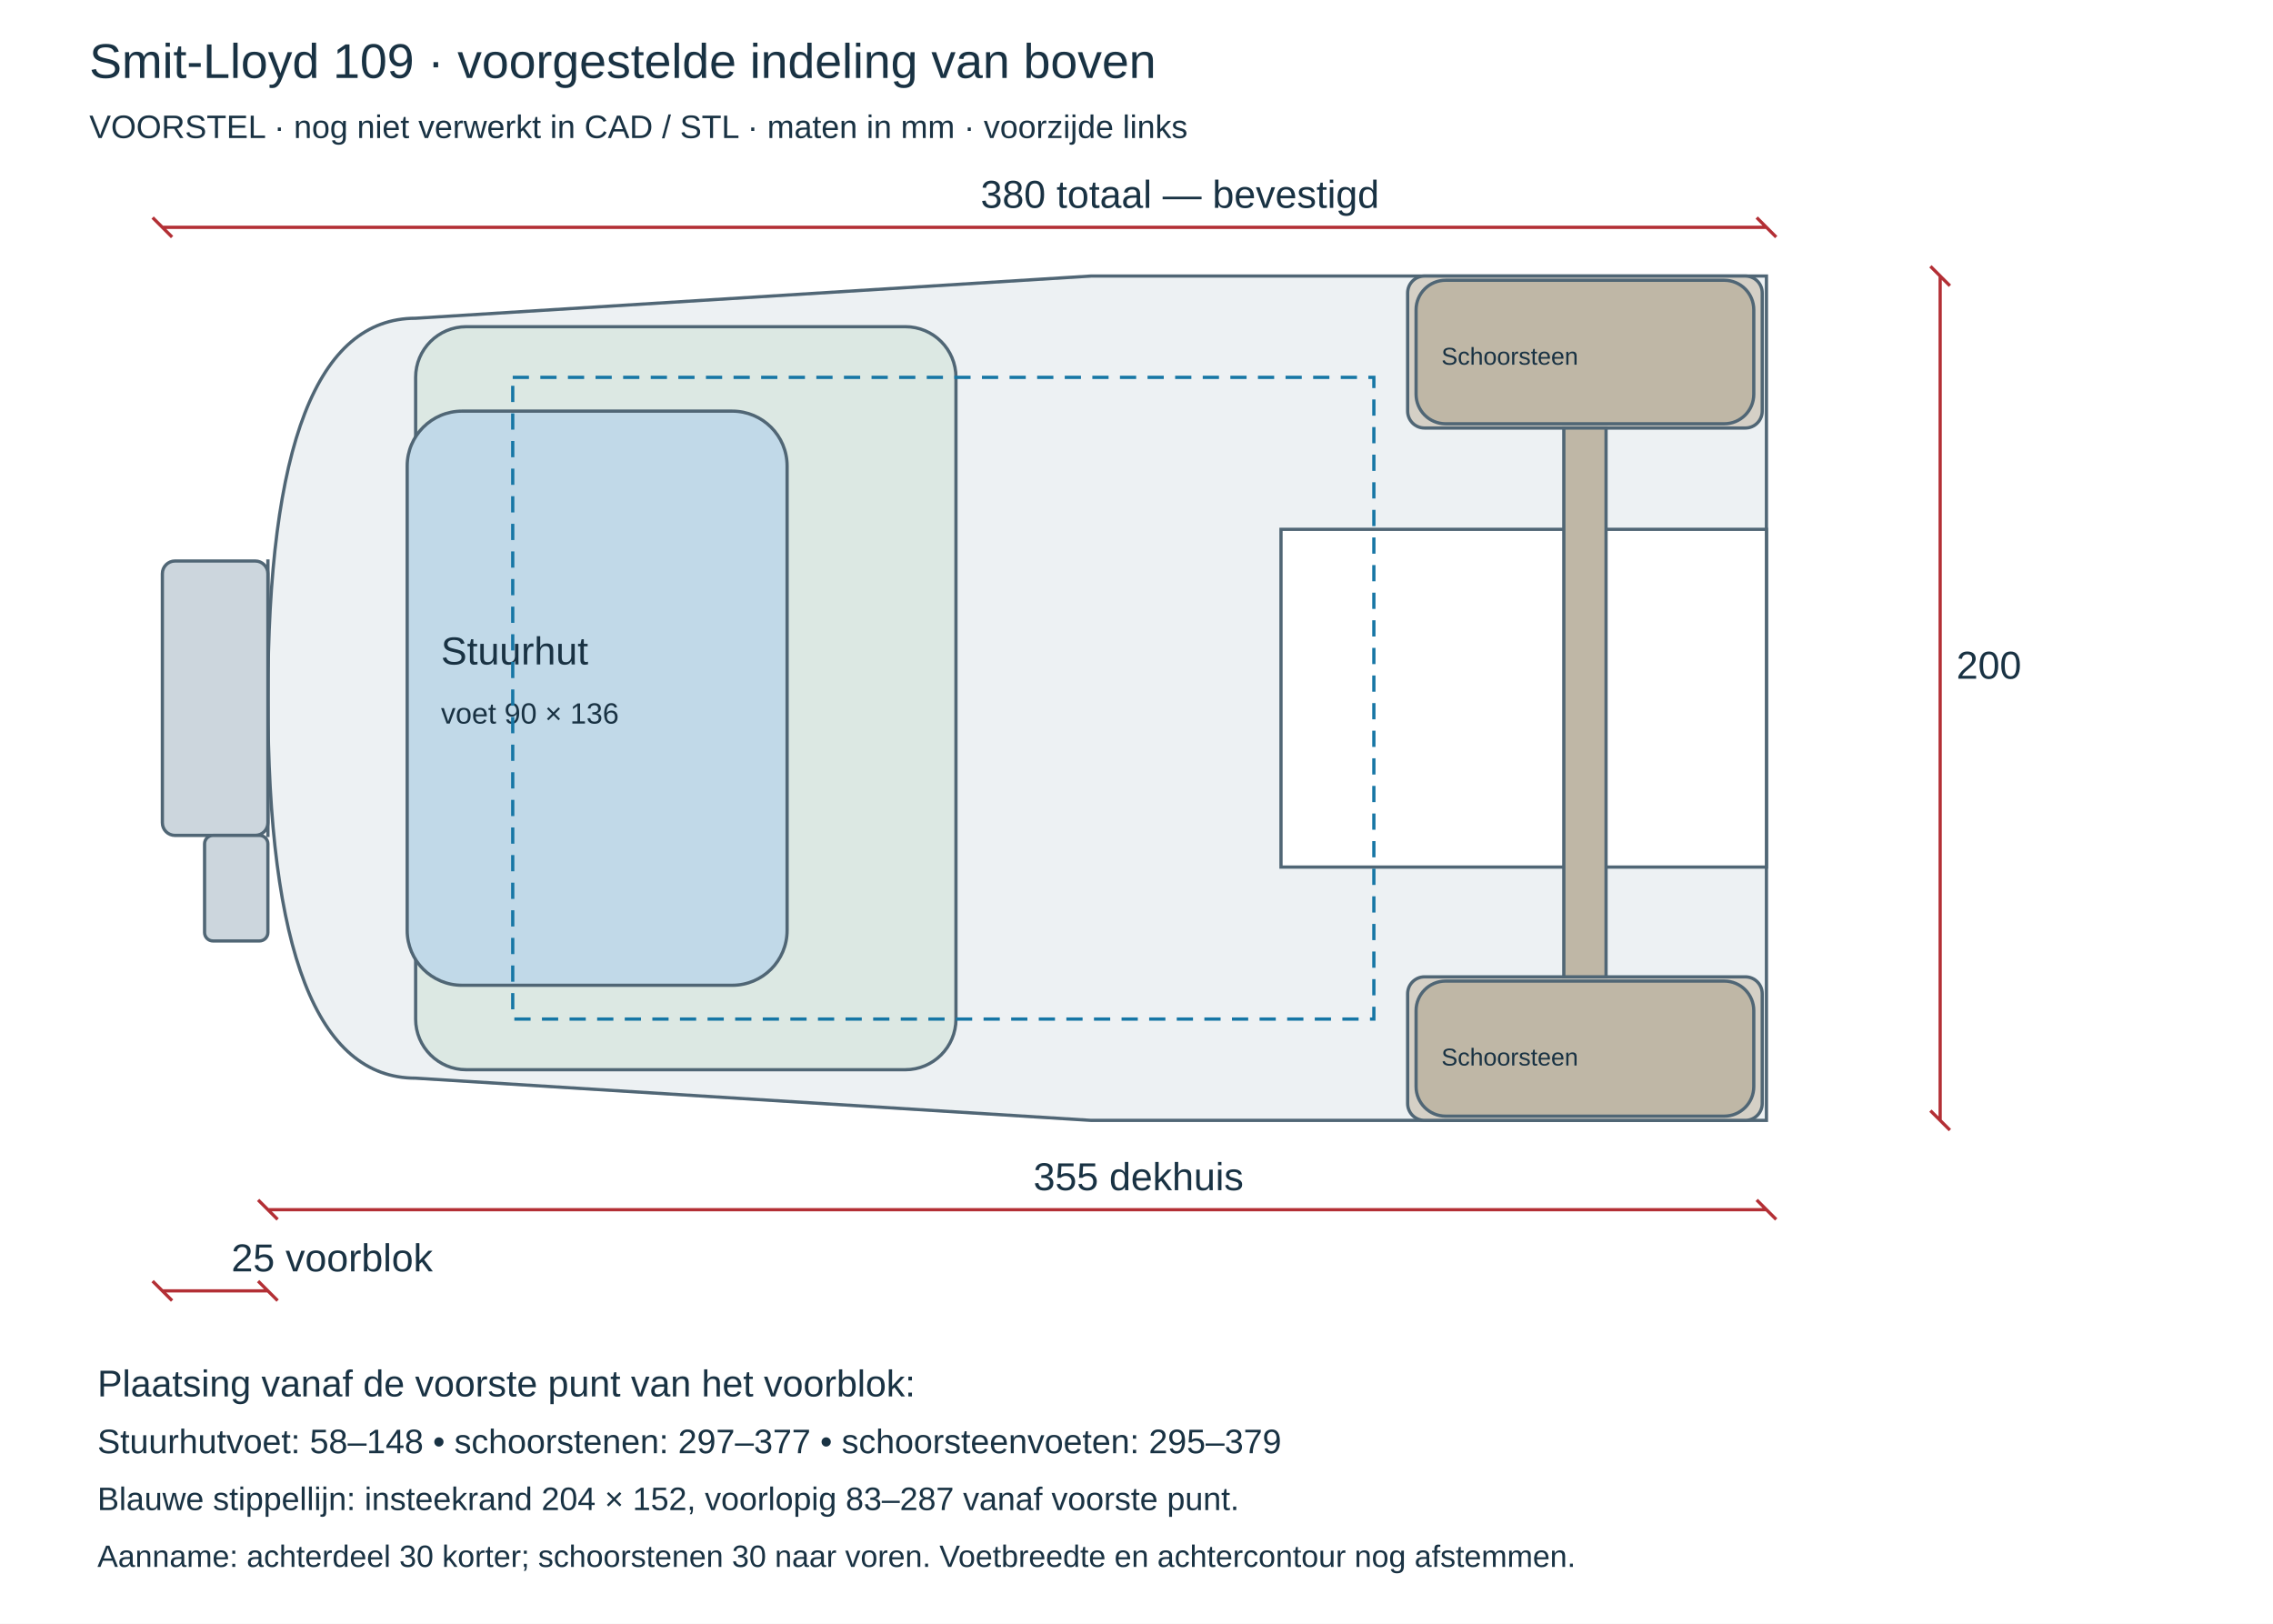
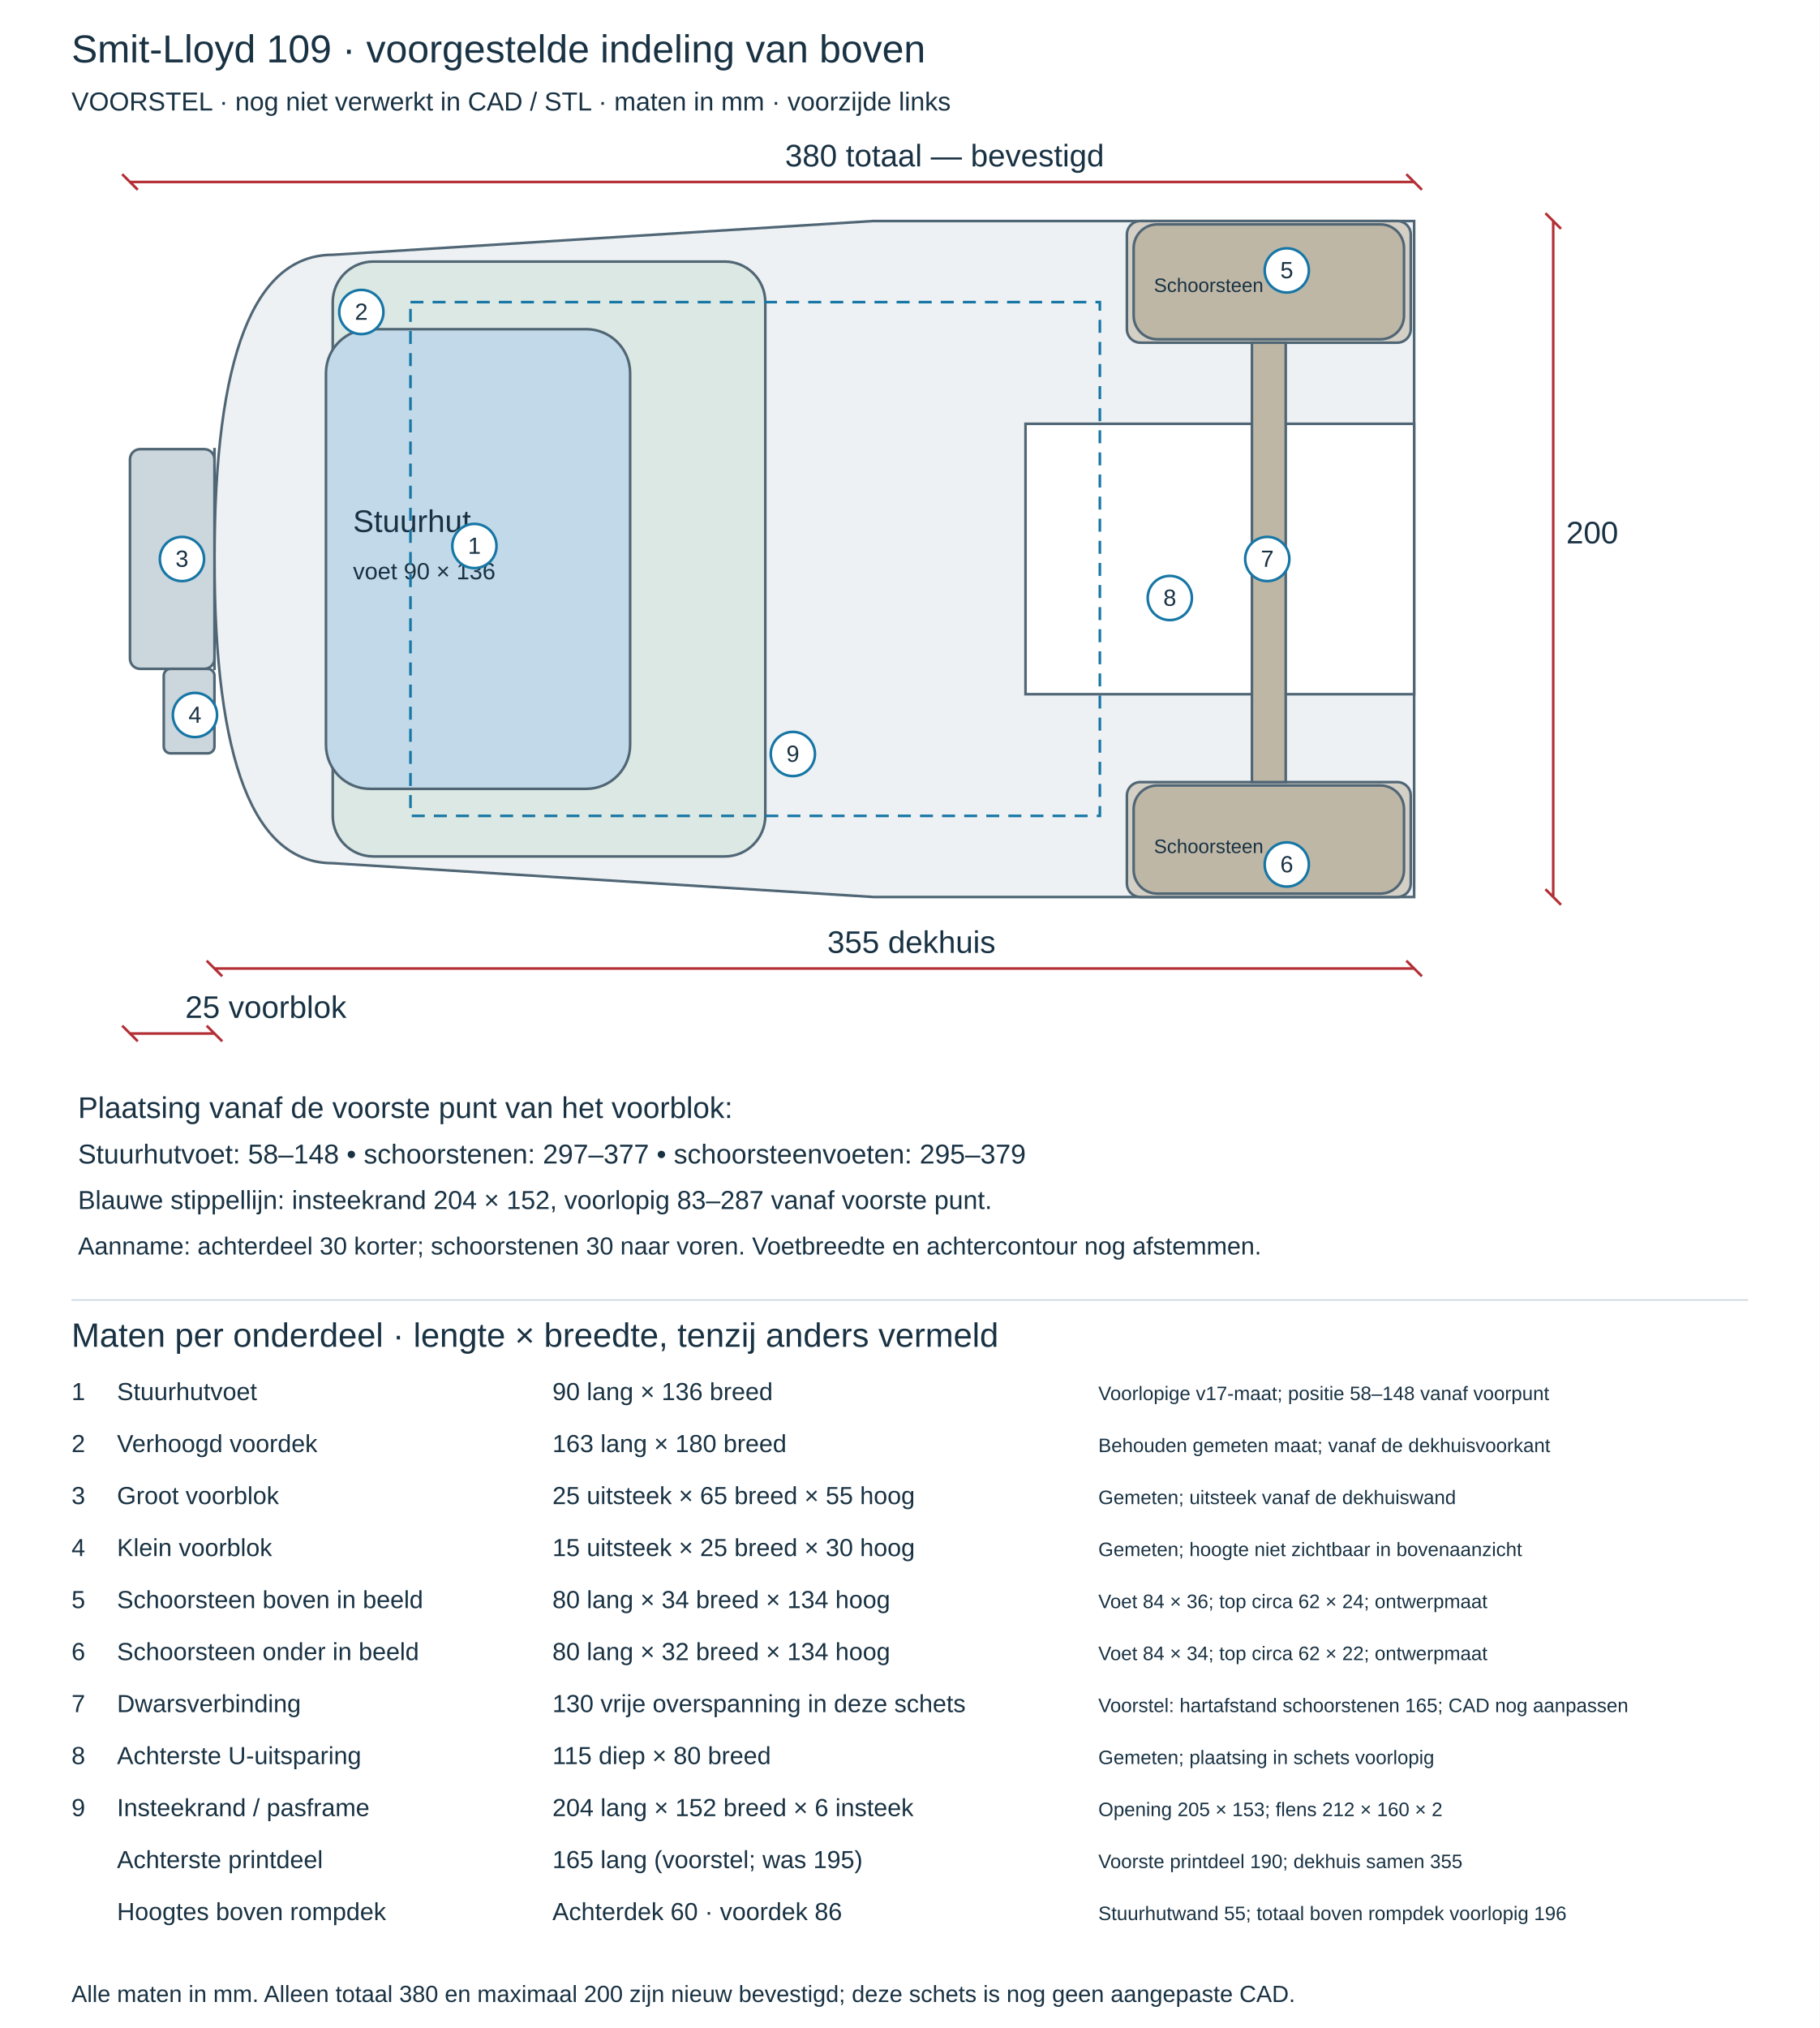
- <svg xmlns="http://www.w3.org/2000/svg" viewBox="0 0 1400 1000">
-   <rect width="1400" height="1000" fill="white" />
+ <svg xmlns="http://www.w3.org/2000/svg" viewBox="0 0 1400 1560">
+   <rect width="1400" height="1560" fill="white" />
  <style>text{font-family:Arial,sans-serif;fill:#193243}.dim{stroke:#b32f35;stroke-width:2;fill:none}.label{font-size:22px}.note{font-size:20px}</style>
  <text x="55" y="48" font-size="30">Smit-Lloyd 109 · voorgestelde indeling van boven</text>
  <text x="55" y="85" class="note">VOORSTEL · nog niet verwerkt in CAD / STL · maten in mm · voorzijde links</text>
  <path d="M256.0,196.0 Q165.0,196.0 165.0,430.0 Q165.0,664.0 256.0,664.0 L672.0,690.0 H1088.0 V170.0 H672.0 Z" fill="#edf1f3" stroke="#506675" stroke-width="2" />
  <rect x="789.0" y="326.0" width="299.0" height="208.0" rx="0.0" fill="white" stroke="#506675" stroke-width="2" stroke-dasharray="" />
  <rect x="165.0" y="345.5" width="0.026" height="169.0" rx="0.0" fill="white" stroke="#506675" stroke-width="2" stroke-dasharray="" />
  <rect x="100.0" y="345.5" width="65.0" height="169.0" rx="7.8" fill="#ccd6dd" stroke="#506675" stroke-width="2" stroke-dasharray="" />
  <rect x="126.0" y="514.5" width="39.0" height="65.0" rx="5.2" fill="#ccd6dd" stroke="#506675" stroke-width="2" stroke-dasharray="" />
  <rect x="256.0" y="201.2" width="332.8" height="457.6" rx="31.2" fill="#dce8e3" stroke="#506675" stroke-width="2" stroke-dasharray="" />
  <rect x="250.8" y="253.2" width="234.0" height="353.6" rx="33.8" fill="#c1d9e8" stroke="#506675" stroke-width="2" stroke-dasharray="" />
  <text x="271.6" y="409.2" font-size="24">Stuurhut</text>
  <text x="271.6" y="445.6" font-size="18">voet 90 × 136</text>
  <rect x="315.8" y="232.4" width="530.4" height="395.2" rx="0.0" fill="none" stroke="#1676a5" stroke-width="2" stroke-dasharray="10 7" />
  <rect x="867.0" y="170.0" width="218.4" height="93.6" rx="10.4" fill="#d5d0c6" stroke="#506675" stroke-width="2" stroke-dasharray="" />
  <rect x="872.2" y="172.6" width="208.0" height="88.4" rx="18.2" fill="#bfb7a6" stroke="#506675" stroke-width="2" stroke-dasharray="" />
  <rect x="867.0" y="601.6" width="218.4" height="88.4" rx="10.4" fill="#d5d0c6" stroke="#506675" stroke-width="2" stroke-dasharray="" />
  <rect x="872.2" y="604.2" width="208.0" height="83.2" rx="18.2" fill="#bfb7a6" stroke="#506675" stroke-width="2" stroke-dasharray="" />
  <text x="887.8" y="224.6" font-size="15">Schoorsteen</text>
  <text x="887.8" y="656.2" font-size="15">Schoorsteen</text>
  <rect x="963.2" y="263.6" width="26.0" height="338.0" rx="0.0" fill="#bfb7a6" stroke="#506675" stroke-width="2" stroke-dasharray="" />
  <path class="dim" d="M100.0,140L1088.0,140M94.0,134l12,12M1082.0,134l12,12" />
  <text x="604.0" y="128.0" font-size="24">380 totaal — bevestigd</text>
  <path class="dim" d="M1195,170.0L1195,690.0M1189,164.0l12,12M1189,684.0l12,12" />
  <text x="1205.0" y="418.0" font-size="24">200</text>
  <path class="dim" d="M165.0,745L1088.0,745M159.0,739l12,12M1082.0,739l12,12" />
  <text x="636.5" y="733.0" font-size="24">355 dekhuis</text>
  <path class="dim" d="M100.0,795L165.0,795M94.0,789l12,12M159.0,789l12,12" />
  <text x="142.5" y="783.0" font-size="24">25 voorblok</text>
  <text x="60" y="860" font-size="23">Plaatsing vanaf de voorste punt van het voorblok:</text>
  <text x="60" y="895" font-size="21">Stuurhutvoet: 58–148   •   schoorstenen: 297–377   •   schoorsteenvoeten: 295–379</text>
  <text x="60" y="930" font-size="20">Blauwe stippellijn: insteekrand 204 × 152, voorlopig 83–287 vanaf voorste punt.</text>
  <text x="60" y="965" font-size="19">Aanname: achterdeel 30 korter; schoorstenen 30 naar voren. Voetbreedte en achtercontour nog afstemmen.</text>
+   <circle cx="365" cy="420" r="17" fill="white" stroke="#1676a5" stroke-width="2" />
+   <text x="365" y="426" text-anchor="middle" font-size="18" fill="#1676a5">1</text>
+   <circle cx="278" cy="240" r="17" fill="white" stroke="#1676a5" stroke-width="2" />
+   <text x="278" y="246" text-anchor="middle" font-size="18" fill="#1676a5">2</text>
+   <circle cx="140" cy="430" r="17" fill="white" stroke="#1676a5" stroke-width="2" />
+   <text x="140" y="436" text-anchor="middle" font-size="18" fill="#1676a5">3</text>
+   <circle cx="150" cy="550" r="17" fill="white" stroke="#1676a5" stroke-width="2" />
+   <text x="150" y="556" text-anchor="middle" font-size="18" fill="#1676a5">4</text>
+   <circle cx="990" cy="208" r="17" fill="white" stroke="#1676a5" stroke-width="2" />
+   <text x="990" y="214" text-anchor="middle" font-size="18" fill="#1676a5">5</text>
+   <circle cx="990" cy="665" r="17" fill="white" stroke="#1676a5" stroke-width="2" />
+   <text x="990" y="671" text-anchor="middle" font-size="18" fill="#1676a5">6</text>
+   <circle cx="975" cy="430" r="17" fill="white" stroke="#1676a5" stroke-width="2" />
+   <text x="975" y="436" text-anchor="middle" font-size="18" fill="#1676a5">7</text>
+   <circle cx="900" cy="460" r="17" fill="white" stroke="#1676a5" stroke-width="2" />
+   <text x="900" y="466" text-anchor="middle" font-size="18" fill="#1676a5">8</text>
+   <circle cx="610" cy="580" r="17" fill="white" stroke="#1676a5" stroke-width="2" />
+   <text x="610" y="586" text-anchor="middle" font-size="18" fill="#1676a5">9</text>
+   <path d="M55 1000H1345" stroke="#c7d2da" />
+   <text x="55" y="1036" font-size="26">Maten per onderdeel · lengte × breedte, tenzij anders vermeld</text>
+   <text x="55" y="1077" font-size="19">1</text>
+   <text x="90" y="1077" font-size="19">Stuurhutvoet</text>
+   <text x="425" y="1077" font-size="19">90 lang × 136 breed</text>
+   <text x="845" y="1077" font-size="15">Voorlopige v17-maat; positie 58–148 vanaf voorpunt</text>
+   <text x="55" y="1117" font-size="19">2</text>
+   <text x="90" y="1117" font-size="19">Verhoogd voordek</text>
+   <text x="425" y="1117" font-size="19">163 lang × 180 breed</text>
+   <text x="845" y="1117" font-size="15">Behouden gemeten maat; vanaf de dekhuisvoorkant</text>
+   <text x="55" y="1157" font-size="19">3</text>
+   <text x="90" y="1157" font-size="19">Groot voorblok</text>
+   <text x="425" y="1157" font-size="19">25 uitsteek × 65 breed × 55 hoog</text>
+   <text x="845" y="1157" font-size="15">Gemeten; uitsteek vanaf de dekhuiswand</text>
+   <text x="55" y="1197" font-size="19">4</text>
+   <text x="90" y="1197" font-size="19">Klein voorblok</text>
+   <text x="425" y="1197" font-size="19">15 uitsteek × 25 breed × 30 hoog</text>
+   <text x="845" y="1197" font-size="15">Gemeten; hoogte niet zichtbaar in bovenaanzicht</text>
+   <text x="55" y="1237" font-size="19">5</text>
+   <text x="90" y="1237" font-size="19">Schoorsteen boven in beeld</text>
+   <text x="425" y="1237" font-size="19">80 lang × 34 breed × 134 hoog</text>
+   <text x="845" y="1237" font-size="15">Voet 84 × 36; top circa 62 × 24; ontwerpmaat</text>
+   <text x="55" y="1277" font-size="19">6</text>
+   <text x="90" y="1277" font-size="19">Schoorsteen onder in beeld</text>
+   <text x="425" y="1277" font-size="19">80 lang × 32 breed × 134 hoog</text>
+   <text x="845" y="1277" font-size="15">Voet 84 × 34; top circa 62 × 22; ontwerpmaat</text>
+   <text x="55" y="1317" font-size="19">7</text>
+   <text x="90" y="1317" font-size="19">Dwarsverbinding</text>
+   <text x="425" y="1317" font-size="19">130 vrije overspanning in deze schets</text>
+   <text x="845" y="1317" font-size="15">Voorstel: hartafstand schoorstenen 165; CAD nog aanpassen</text>
+   <text x="55" y="1357" font-size="19">8</text>
+   <text x="90" y="1357" font-size="19">Achterste U-uitsparing</text>
+   <text x="425" y="1357" font-size="19">115 diep × 80 breed</text>
+   <text x="845" y="1357" font-size="15">Gemeten; plaatsing in schets voorlopig</text>
+   <text x="55" y="1397" font-size="19">9</text>
+   <text x="90" y="1397" font-size="19">Insteekrand / pasframe</text>
+   <text x="425" y="1397" font-size="19">204 lang × 152 breed × 6 insteek</text>
+   <text x="845" y="1397" font-size="15">Opening 205 × 153; flens 212 × 160 × 2</text>
+   <text x="55" y="1437" font-size="19" />
+   <text x="90" y="1437" font-size="19">Achterste printdeel</text>
+   <text x="425" y="1437" font-size="19">165 lang (voorstel; was 195)</text>
+   <text x="845" y="1437" font-size="15">Voorste printdeel 190; dekhuis samen 355</text>
+   <text x="55" y="1477" font-size="19" />
+   <text x="90" y="1477" font-size="19">Hoogtes boven rompdek</text>
+   <text x="425" y="1477" font-size="19">Achterdek 60 · voordek 86</text>
+   <text x="845" y="1477" font-size="15">Stuurhutwand 55; totaal boven rompdek voorlopig 196</text>
+   <text x="55" y="1540" font-size="18">Alle maten in mm. Alleen totaal 380 en maximaal 200 zijn nieuw bevestigd; deze schets is nog geen aangepaste CAD.</text>
</svg>
